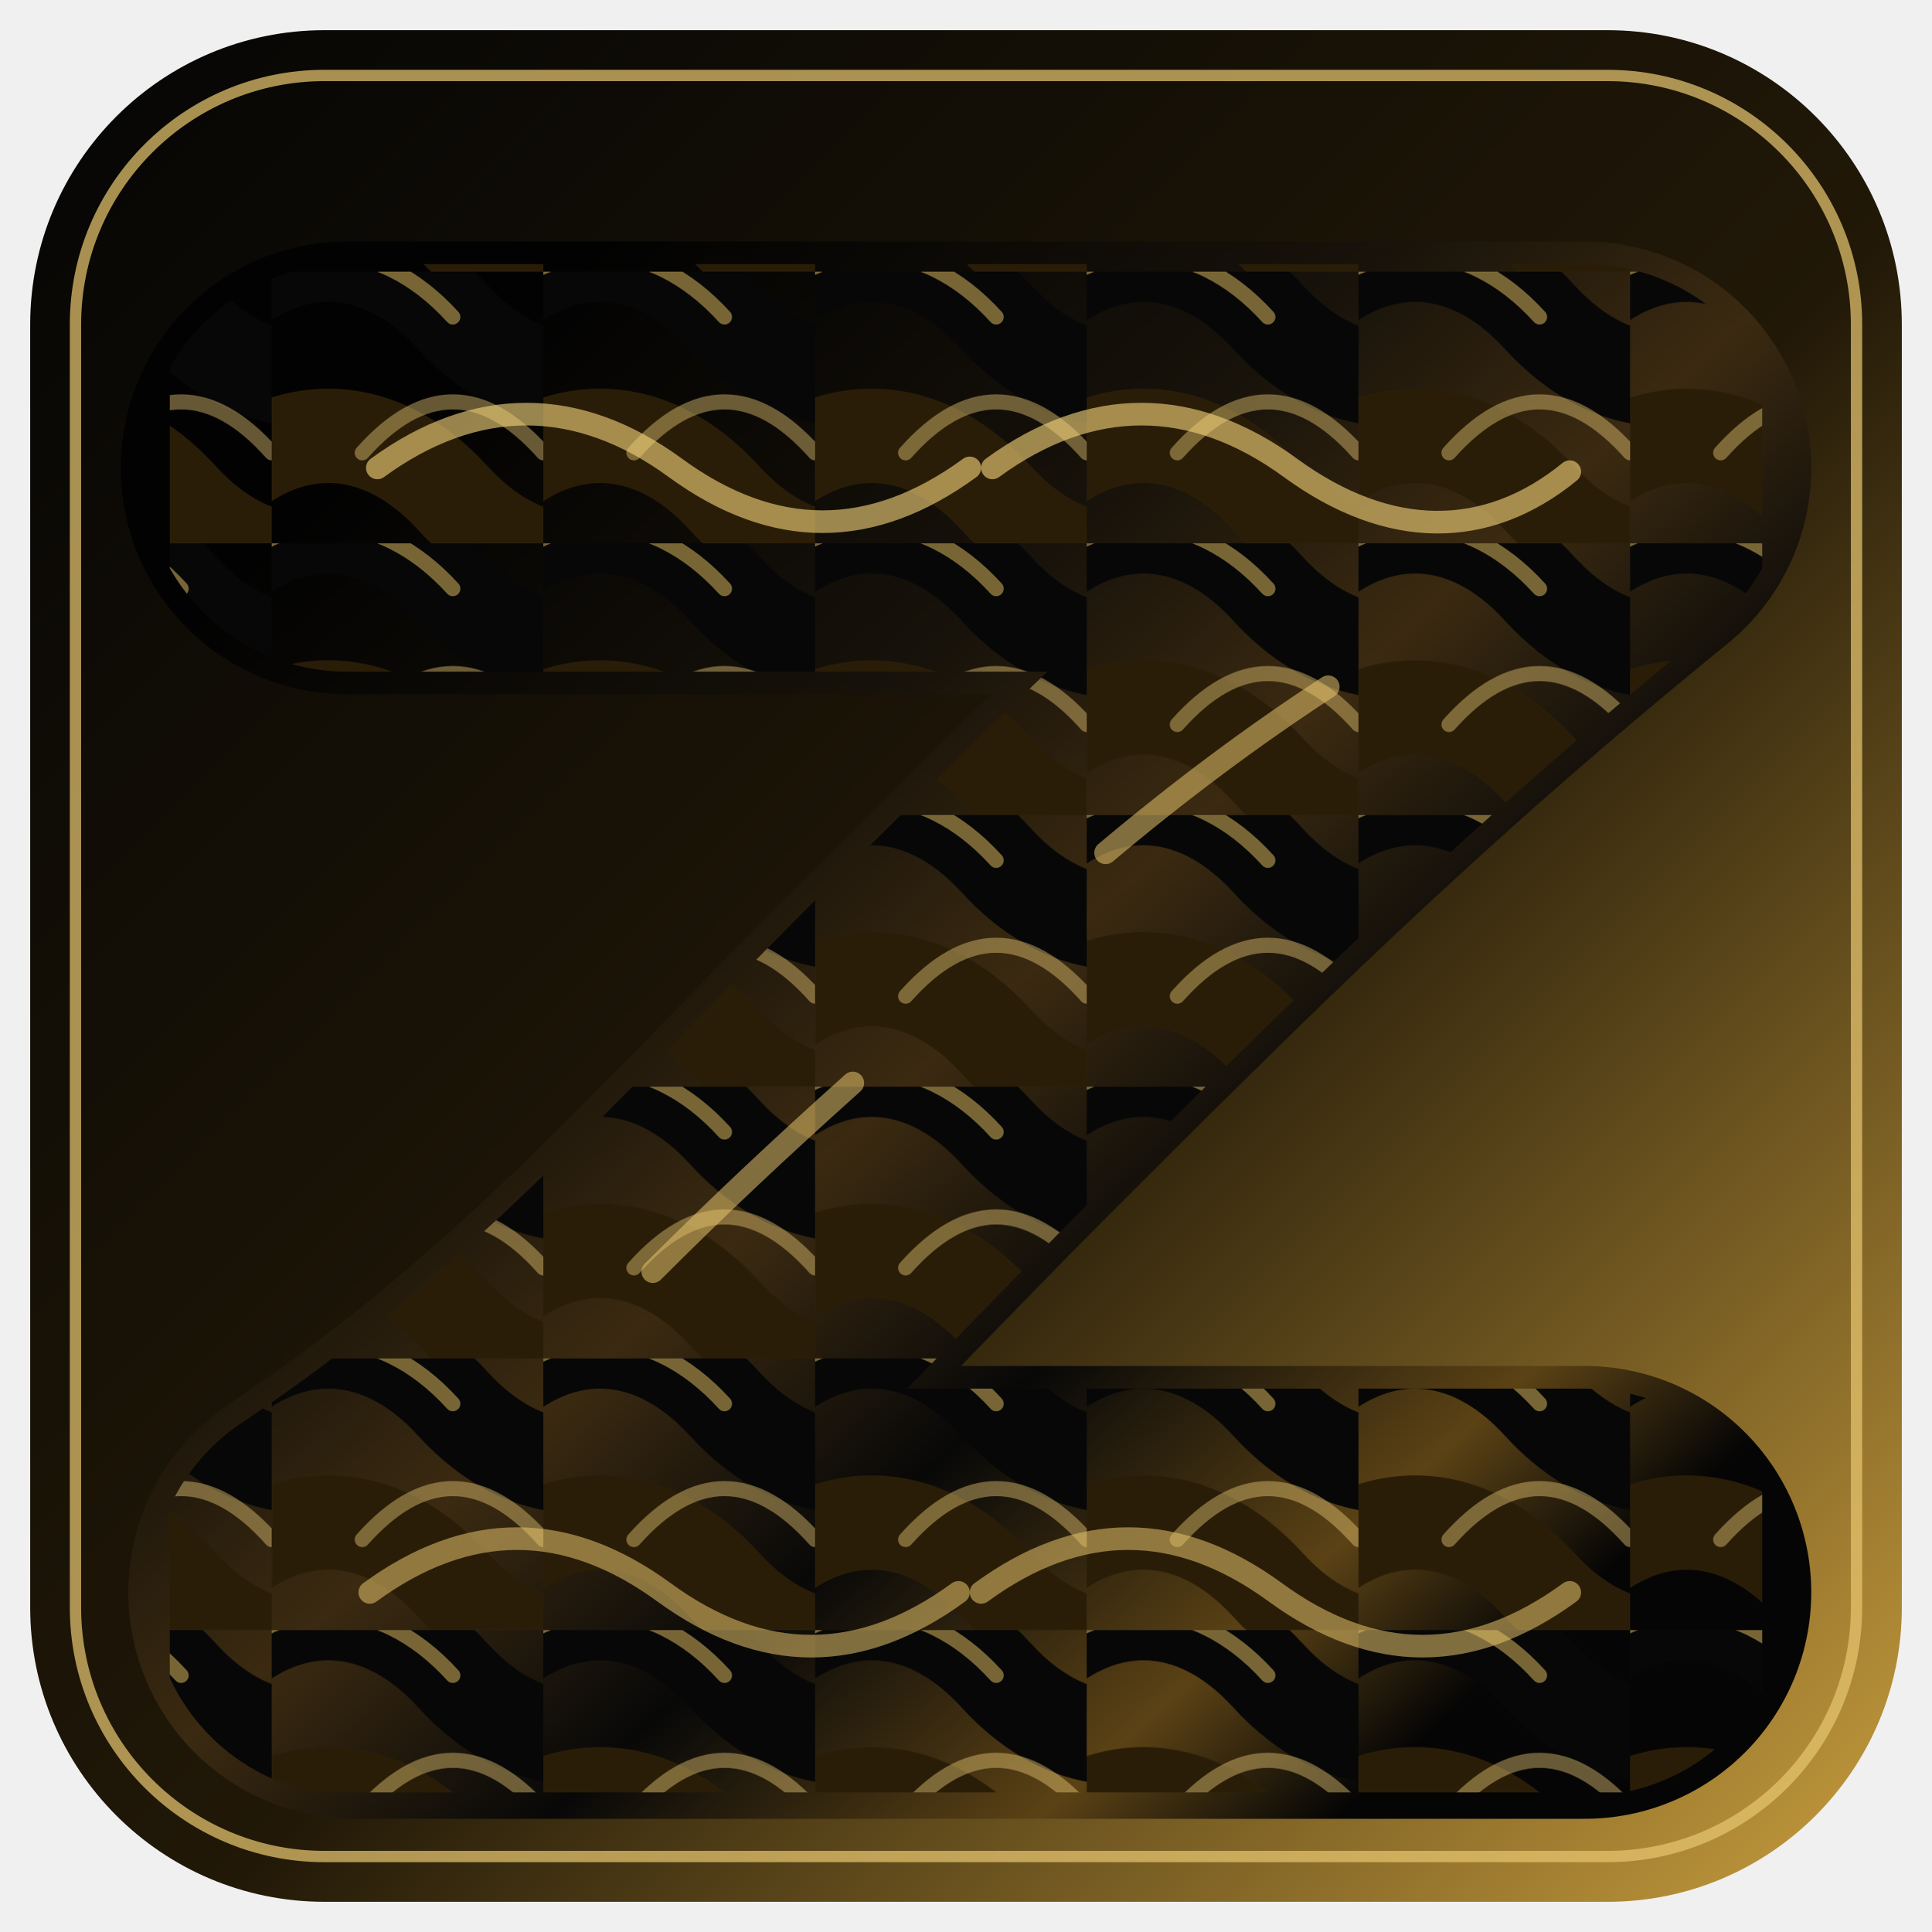
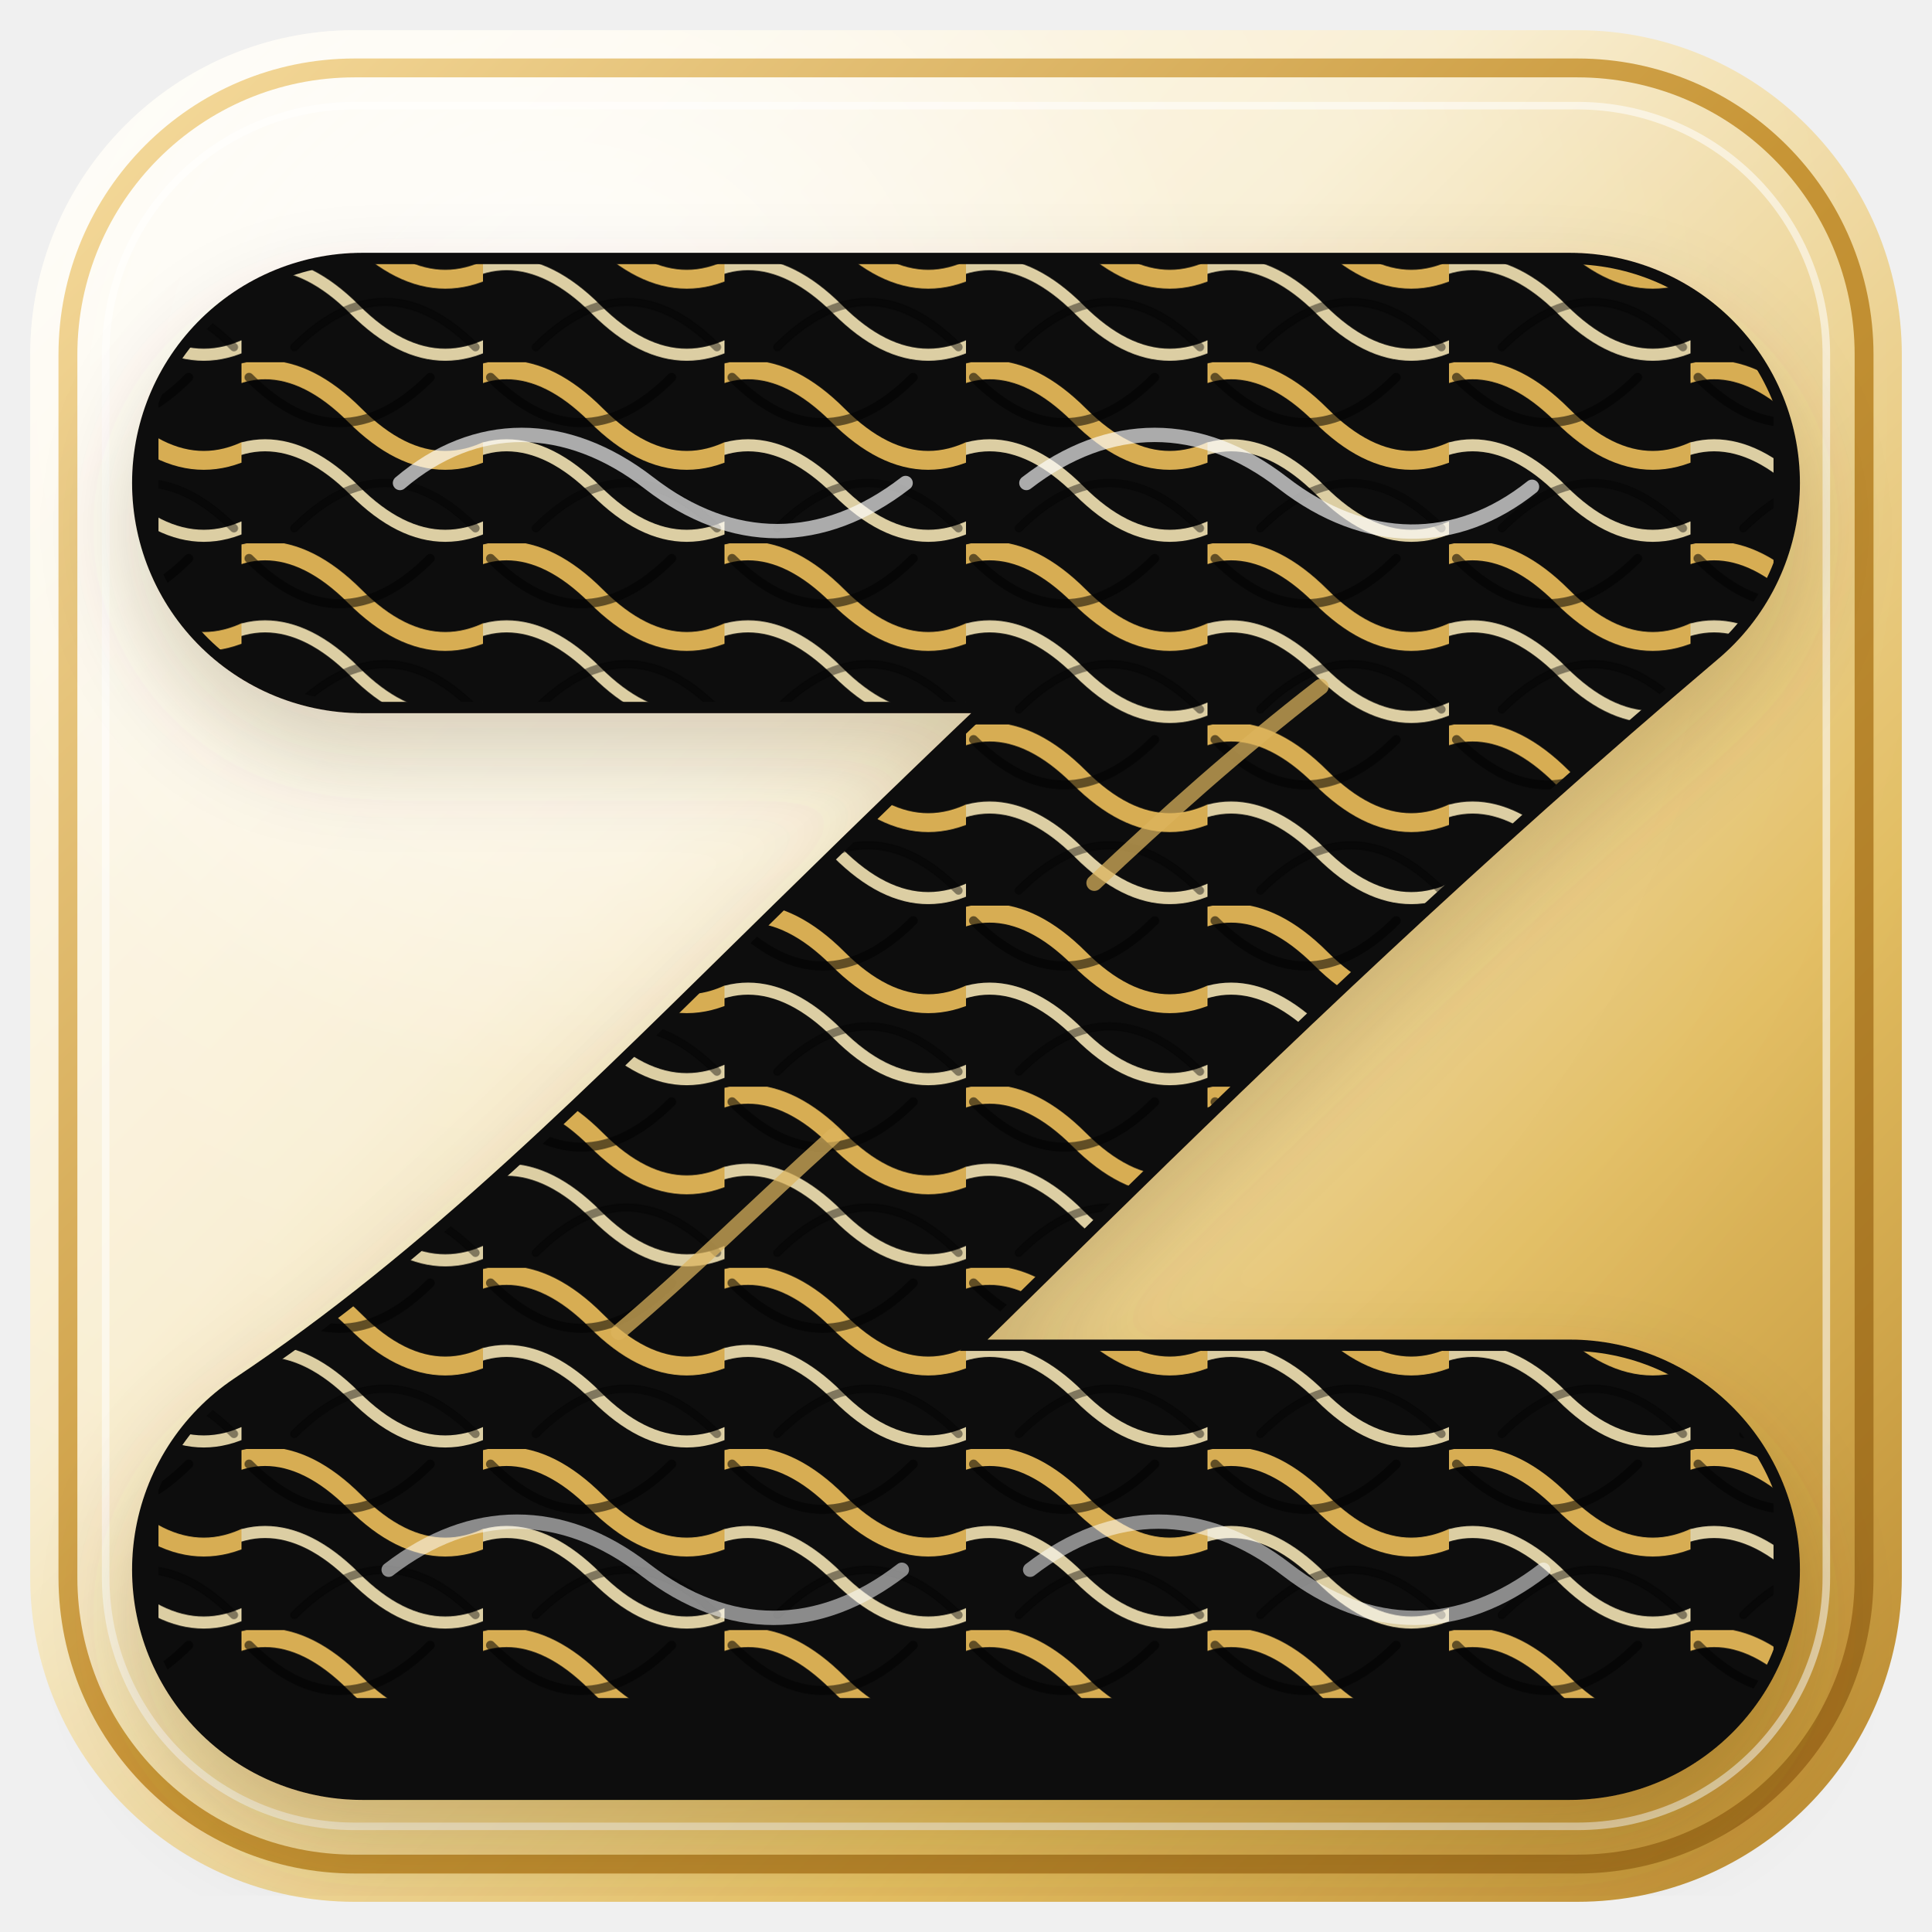
<svg xmlns="http://www.w3.org/2000/svg" viewBox="0 0 512 512" role="img" aria-labelledby="title desc">
  <defs>
    <linearGradient id="bg" x1="0" y1="0" x2="1" y2="1">
-       <stop offset="0" stop-color="#050505" />
-       <stop offset=".55" stop-color="#211807" />
-       <stop offset="1" stop-color="#c99e3e" />
+       <stop offset="0" stop-color="#fffdf8" />
+       <stop offset=".38" stop-color="#f8edcf" />
+       <stop offset=".72" stop-color="#e2bd61" />
+       <stop offset="1" stop-color="#b8872d" />
    </linearGradient>
-     <linearGradient id="hair" x1="0" y1="0" x2="1" y2="1">
-       <stop offset="0" stop-color="#020202" />
-       <stop offset=".32" stop-color="#17120a" />
-       <stop offset=".5" stop-color="#3b2a11" />
-       <stop offset=".68" stop-color="#080808" />
-       <stop offset=".88" stop-color="#5b4215" />
-       <stop offset="1" stop-color="#050505" />
+     <radialGradient id="glow" cx=".28" cy=".2" r=".78">
+       <stop offset="0" stop-color="#ffffff" stop-opacity=".95" />
+       <stop offset=".46" stop-color="#ffffff" stop-opacity=".18" />
+       <stop offset="1" stop-color="#ffffff" stop-opacity="0" />
+     </radialGradient>
+     <linearGradient id="goldEdge" x1="0" y1="0" x2="1" y2="1">
+       <stop offset="0" stop-color="#f7dda0" />
+       <stop offset=".5" stop-color="#c79536" />
+       <stop offset="1" stop-color="#9b6a1b" />
    </linearGradient>
-     <pattern id="braid" width="72" height="72" patternUnits="userSpaceOnUse">
-       <path d="M-18 12 C2-10 28-10 48 12 S94 34 112 12" fill="none" stroke="#070707" stroke-width="25" stroke-linecap="round" />
-       <path d="M-18 60 C2 38 28 38 48 60 S94 82 112 60" fill="none" stroke="#2a1d08" stroke-width="25" stroke-linecap="round" />
-       <path d="M-18 12 C2-10 28-10 48 12" fill="none" stroke="#e1bd62" stroke-opacity=".52" stroke-width="4" stroke-linecap="round" />
-       <path d="M24 48 C40 30 56 30 72 48" fill="none" stroke="#f0d079" stroke-opacity=".42" stroke-width="4" stroke-linecap="round" />
+     <pattern id="braid" width="64" height="48" patternUnits="userSpaceOnUse">
+       <path d="M-16 14 C-2 -2 14 -2 30 14 S62 30 78 14" fill="none" stroke="#d7ad53" stroke-width="5" stroke-linecap="round" />
+       <path d="M-16 34 C-2 18 14 18 30 34 S62 50 78 34" fill="none" stroke="#f7e7b7" stroke-opacity=".88" stroke-width="3.2" stroke-linecap="round" />
+       <path d="M2 4 C18 20 34 20 50 4" fill="none" stroke="#000000" stroke-opacity=".55" stroke-width="2.4" stroke-linecap="round" />
+       <path d="M14 44 C30 28 46 28 62 44" fill="none" stroke="#000000" stroke-opacity=".42" stroke-width="2.2" stroke-linecap="round" />
    </pattern>
+     <filter id="shadow" x="-30%" y="-30%" width="160%" height="160%">
+       <feDropShadow dx="0" dy="12" stdDeviation="12" flood-color="#5c4210" flood-opacity=".22" />
+     </filter>
    <mask id="zmask" maskUnits="userSpaceOnUse" x="0" y="0" width="512" height="512">
-       <path d="M92 124 H420 C351 180 304 227 250 281 C201 330 160 378 94 422 H420" fill="none" stroke="white" stroke-width="108" stroke-linecap="round" stroke-linejoin="round" />
+       <path d="M96 128 H416 C350 184 298 234 248 283 C200 330 153 378 96 416 H416" fill="none" stroke="#fff" stroke-width="116" stroke-linecap="round" stroke-linejoin="round" />
    </mask>
  </defs>
-   <rect x="8" y="8" width="496" height="496" rx="78" fill="url(#bg)" />
-   <rect x="20" y="20" width="472" height="472" rx="66" fill="none" stroke="#e6c56f" stroke-opacity=".72" stroke-width="3" />
-   <path d="M92 124 H420 C351 180 304 227 250 281 C201 330 160 378 94 422 H420" fill="none" stroke="url(#hair)" stroke-width="120" stroke-linecap="round" stroke-linejoin="round" />
-   <rect x="45" y="65" width="422" height="410" fill="url(#braid)" mask="url(#zmask)" />
-   <path d="M100 124 C126 105 153 105 179 124 S231 143 257 124 M263 124 C289 105 316 105 342 124 S394 143 416 125" fill="none" stroke="#f1d17a" stroke-opacity=".62" stroke-width="6" stroke-linecap="round" />
-   <path d="M352 182 C332 195 312 210 293 226 M226 287 C207 304 190 320 173 337 M98 422 C124 403 150 403 176 422 S228 441 254 422 M260 422 C286 403 312 403 338 422 S390 441 416 422" fill="none" stroke="#e5c36b" stroke-opacity=".55" stroke-width="6" stroke-linecap="round" />
+   <rect x="8" y="8" width="496" height="496" rx="86" fill="url(#bg)" />
+   <rect x="8" y="8" width="496" height="496" rx="86" fill="url(#glow)" />
+   <rect x="18" y="18" width="476" height="476" rx="76" fill="none" stroke="url(#goldEdge)" stroke-width="5" />
+   <rect x="28" y="28" width="456" height="456" rx="66" fill="none" stroke="#ffffff" stroke-opacity=".55" stroke-width="2" />
+   <path d="M96 128 H416 C350 184 298 234 248 283 C200 330 153 378 96 416 H416" fill="none" stroke="#090909" stroke-width="122" stroke-linecap="round" stroke-linejoin="round" filter="url(#shadow)" />
+   <rect x="42" y="62" width="428" height="388" fill="url(#braid)" mask="url(#zmask)" />
+   <path d="M106 128 C126 111 150 111 172 128 S218 145 240 128 M272 128 C294 111 318 111 340 128 S386 145 406 129" fill="none" stroke="#ffffff" stroke-opacity=".65" stroke-width="3.8" stroke-linecap="round" />
+   <path d="M350 182 C328 199 308 217 290 234 M221 301 C201 319 183 337 164 353" fill="none" stroke="#dcb55d" stroke-opacity=".72" stroke-width="4.2" stroke-linecap="round" />
+   <path d="M103 416 C125 399 149 399 171 416 S217 433 239 416 M273 416 C295 399 319 399 341 416 S387 433 409 416" fill="none" stroke="#ffffff" stroke-opacity=".52" stroke-width="3.8" stroke-linecap="round" />
</svg>
